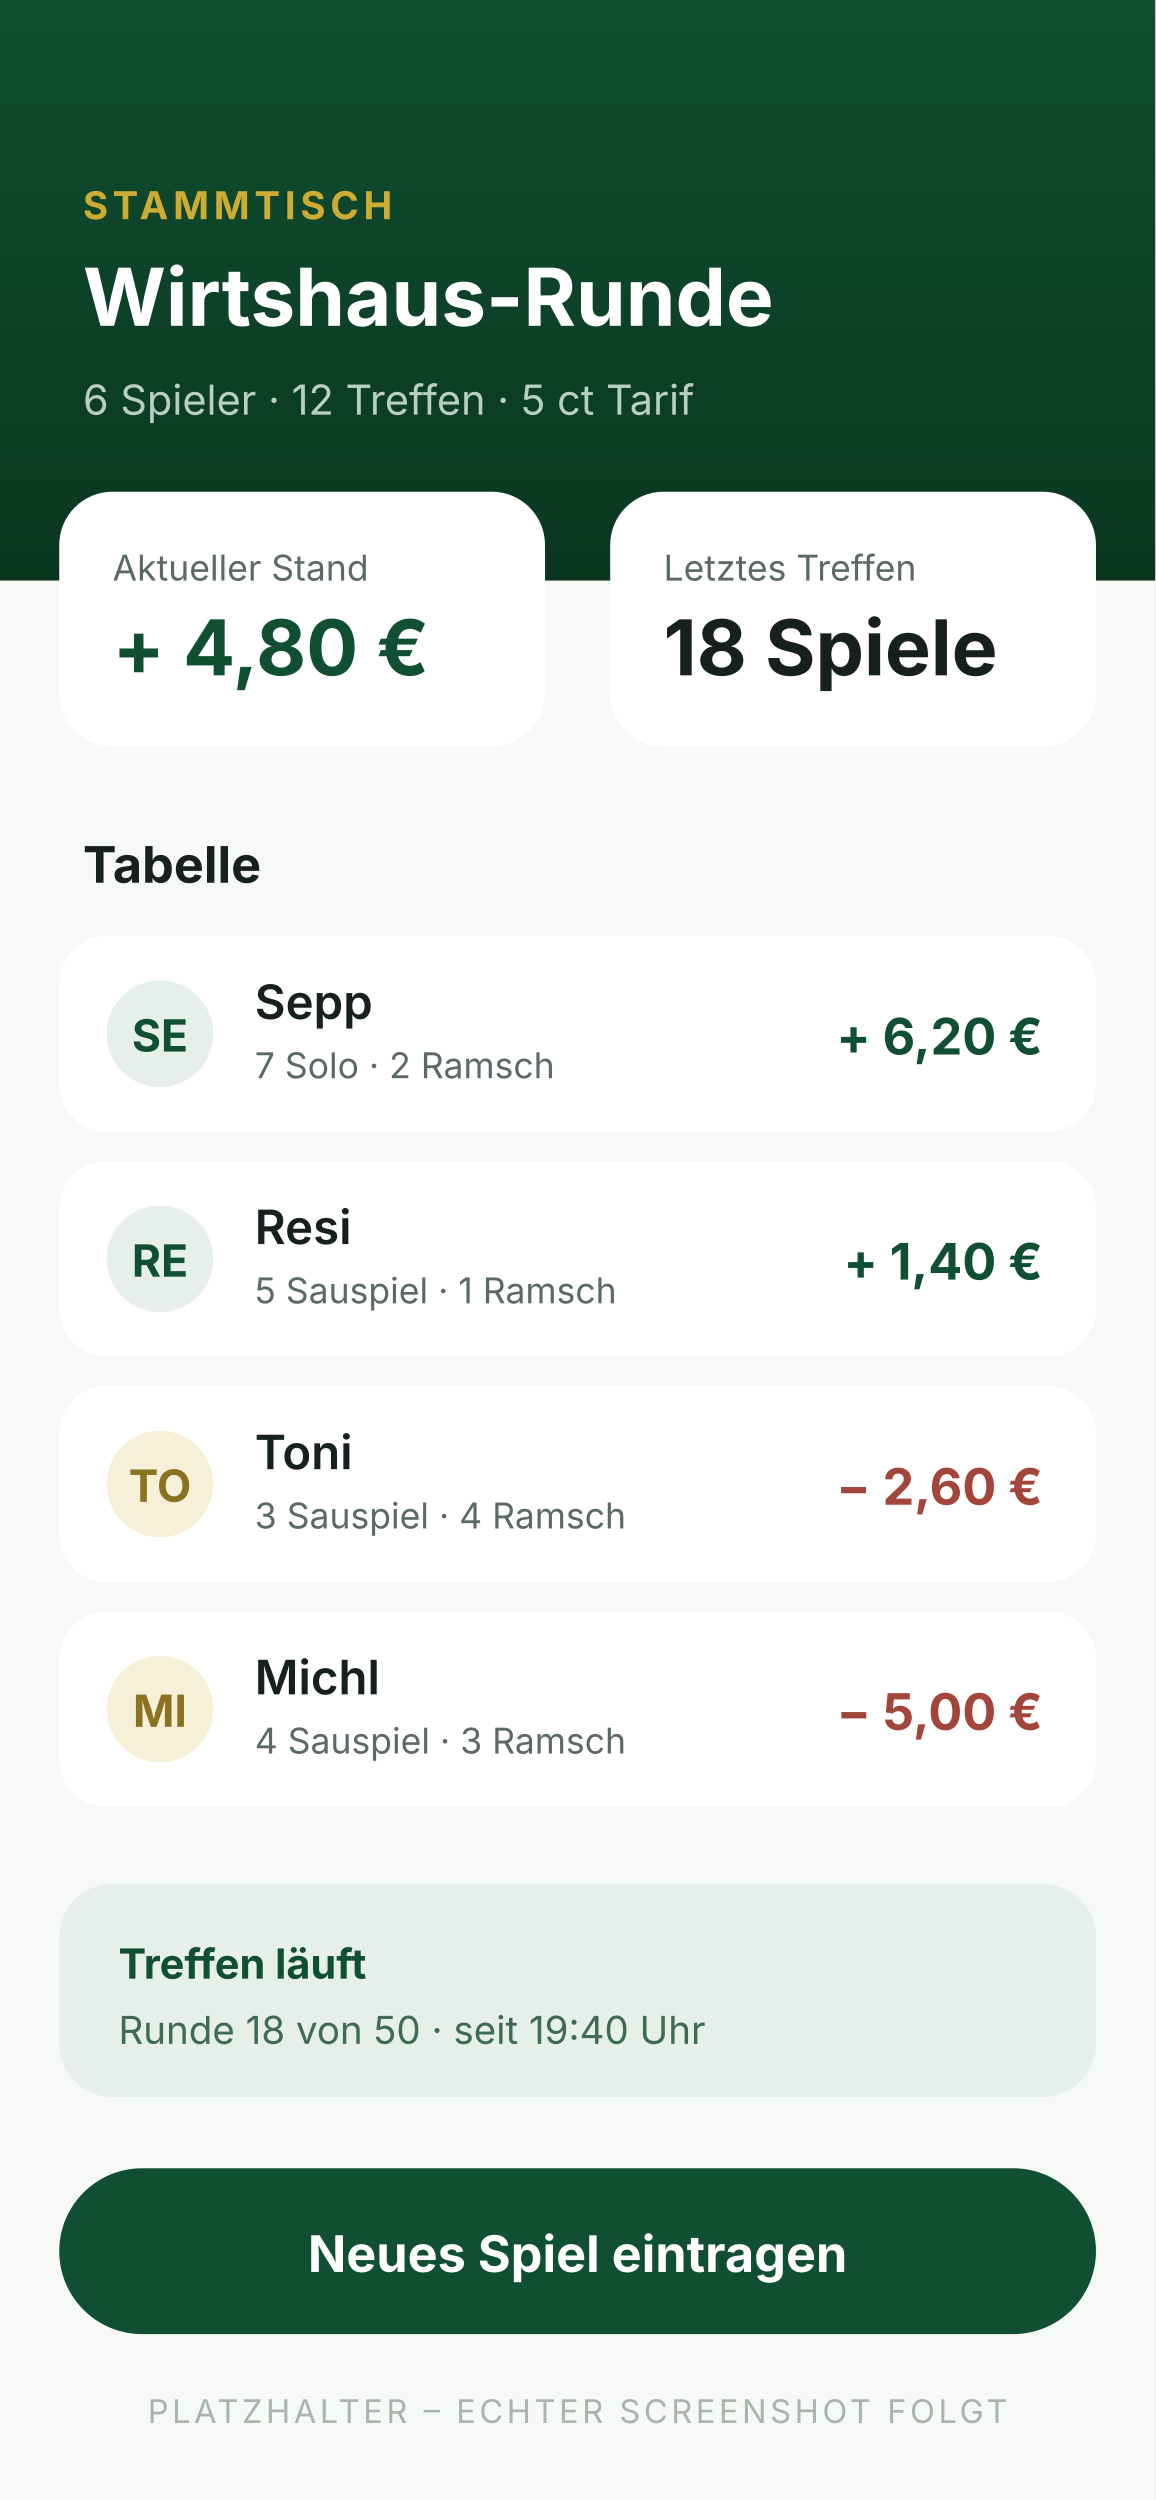
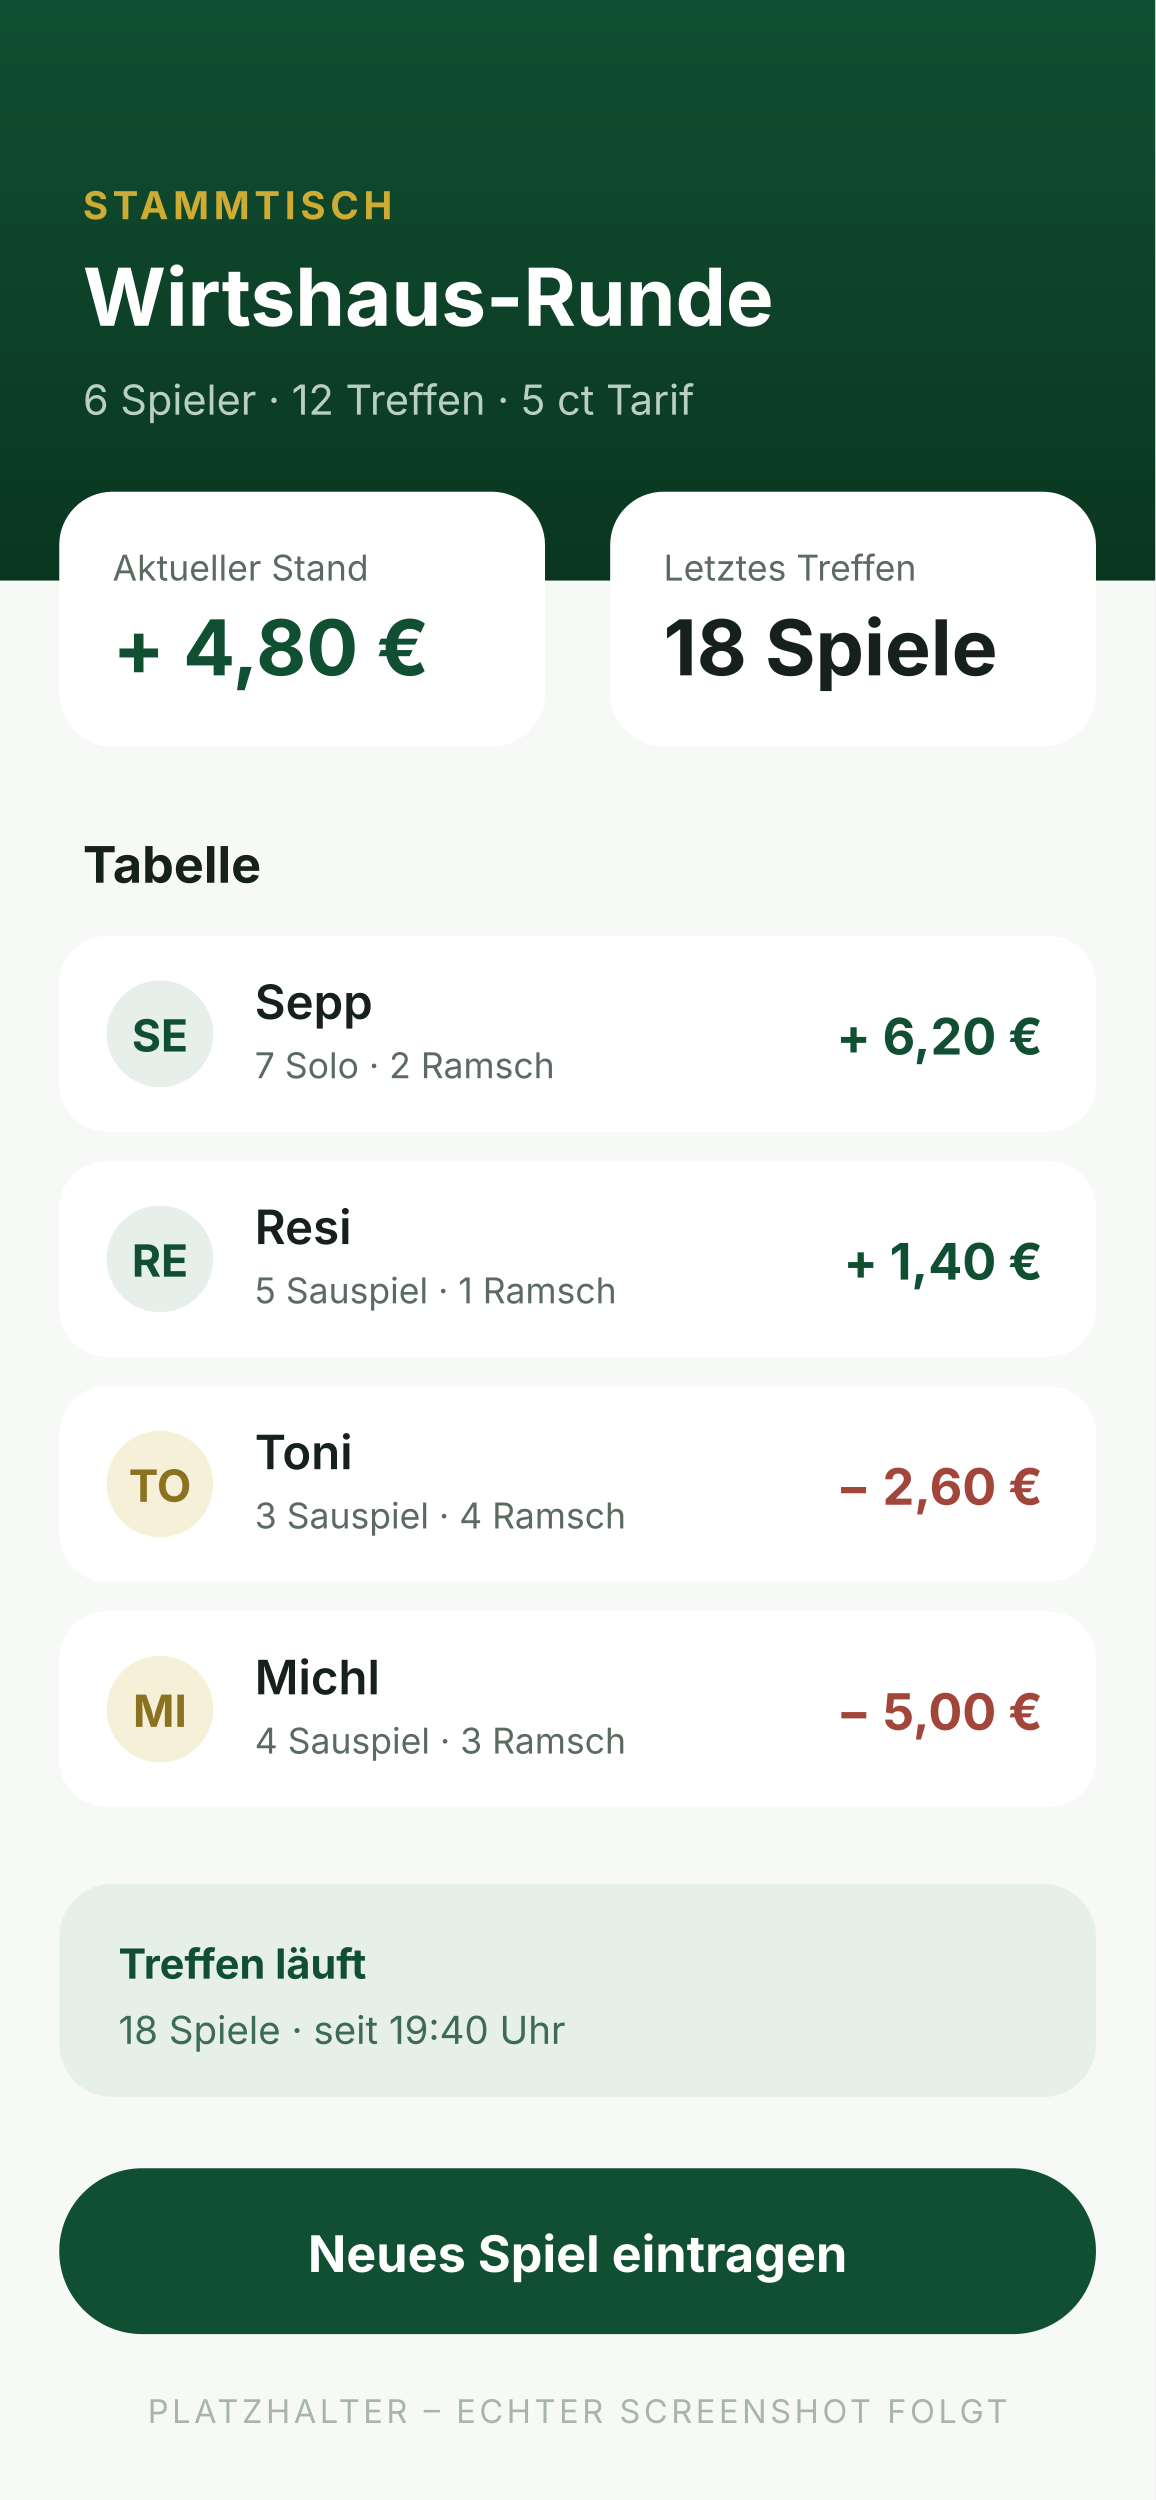
<svg xmlns="http://www.w3.org/2000/svg" viewBox="0 0 390 844" width="390" height="844" role="img" aria-label="Platzhalter: Stammtisch-Übersicht der Schafkopf-App">
  <defs>
    <linearGradient id="kopf" x1="0" y1="0" x2="0" y2="1">
      <stop offset="0" stop-color="#104f31" />
      <stop offset="1" stop-color="#0a3620" />
    </linearGradient>
  </defs>
  <rect width="390" height="844" fill="#f7f9f7" />
  <rect width="390" height="196" fill="url(#kopf)" />
  <text x="28" y="74" fill="#ceab33" font-family="-apple-system, system-ui, sans-serif" font-size="13" font-weight="700" letter-spacing="1.6">STAMMTISCH</text>
  <text x="28" y="110" fill="#ffffff" font-family="-apple-system, system-ui, sans-serif" font-size="27" font-weight="700">Wirtshaus-Runde</text>
  <text x="28" y="140" fill="#b9cfc2" font-family="-apple-system, system-ui, sans-serif" font-size="14">6 Spieler · 12 Treffen · 5 ct Tarif</text>
  <g font-family="-apple-system, system-ui, sans-serif">
    <rect x="20" y="166" width="164" height="86" rx="18" fill="#ffffff" />
    <text x="38" y="196" fill="#5b6b62" font-size="12">Aktueller Stand</text>
    <text x="38" y="228" fill="#104f31" font-size="26" font-weight="700">+ 4,80 €</text>
    <rect x="206" y="166" width="164" height="86" rx="18" fill="#ffffff" />
    <text x="224" y="196" fill="#5b6b62" font-size="12">Letztes Treffen</text>
    <text x="224" y="228" fill="#16211b" font-size="26" font-weight="700">18 Spiele</text>
  </g>
  <text x="28" y="298" fill="#16211b" font-family="-apple-system, system-ui, sans-serif" font-size="17" font-weight="700">Tabelle</text>
  <g font-family="-apple-system, system-ui, sans-serif">
    <rect x="20" y="316" width="350" height="66" rx="16" fill="#ffffff" />
    <circle cx="54" cy="349" r="18" fill="#e6efe9" />
    <text x="54" y="355" fill="#104f31" font-size="15" font-weight="700" text-anchor="middle">SE</text>
    <text x="86" y="344" fill="#16211b" font-size="16" font-weight="600">Sepp</text>
    <text x="86" y="364" fill="#5b6b62" font-size="12">7 Solo · 2 Ramsch</text>
    <text x="352" y="356" fill="#104f31" font-size="17" font-weight="700" text-anchor="end">+ 6,20 €</text>
    <rect x="20" y="392" width="350" height="66" rx="16" fill="#ffffff" />
    <circle cx="54" cy="425" r="18" fill="#e6efe9" />
    <text x="54" y="431" fill="#104f31" font-size="15" font-weight="700" text-anchor="middle">RE</text>
    <text x="86" y="420" fill="#16211b" font-size="16" font-weight="600">Resi</text>
    <text x="86" y="440" fill="#5b6b62" font-size="12">5 Sauspiel · 1 Ramsch</text>
    <text x="352" y="432" fill="#104f31" font-size="17" font-weight="700" text-anchor="end">+ 1,40 €</text>
    <rect x="20" y="468" width="350" height="66" rx="16" fill="#ffffff" />
    <circle cx="54" cy="501" r="18" fill="#f7f0d8" />
    <text x="54" y="507" fill="#8a7220" font-size="15" font-weight="700" text-anchor="middle">TO</text>
    <text x="86" y="496" fill="#16211b" font-size="16" font-weight="600">Toni</text>
    <text x="86" y="516" fill="#5b6b62" font-size="12">3 Sauspiel · 4 Ramsch</text>
    <text x="352" y="508" fill="#a2453a" font-size="17" font-weight="700" text-anchor="end">− 2,60 €</text>
    <rect x="20" y="544" width="350" height="66" rx="16" fill="#ffffff" />
    <circle cx="54" cy="577" r="18" fill="#f7f0d8" />
    <text x="54" y="583" fill="#8a7220" font-size="15" font-weight="700" text-anchor="middle">MI</text>
    <text x="86" y="572" fill="#16211b" font-size="16" font-weight="600">Michl</text>
    <text x="86" y="592" fill="#5b6b62" font-size="12">4 Sauspiel · 3 Ramsch</text>
    <text x="352" y="584" fill="#a2453a" font-size="17" font-weight="700" text-anchor="end">− 5,00 €</text>
  </g>
  <rect x="20" y="636" width="350" height="72" rx="18" fill="#e6efe9" />
  <text x="40" y="668" fill="#104f31" font-family="-apple-system, system-ui, sans-serif" font-size="14" font-weight="700">Treffen läuft</text>
-   <text x="40" y="690" fill="#3d6b53" font-family="-apple-system, system-ui, sans-serif" font-size="13">Runde 18 von 50 · seit 19:40 Uhr</text>
+   <text x="40" y="690" fill="#3d6b53" font-family="-apple-system, system-ui, sans-serif" font-size="13">18 Spiele · seit 19:40 Uhr</text>
  <rect x="20" y="732" width="350" height="56" rx="28" fill="#104f31" />
  <text x="195" y="767" fill="#ffffff" font-family="-apple-system, system-ui, sans-serif" font-size="17" font-weight="650" text-anchor="middle">Neues Spiel eintragen</text>
  <text x="195" y="818" fill="#a8b5ad" font-family="-apple-system, system-ui, sans-serif" font-size="11" letter-spacing="1.2" text-anchor="middle">PLATZHALTER – ECHTER SCREENSHOT FOLGT</text>
</svg>
